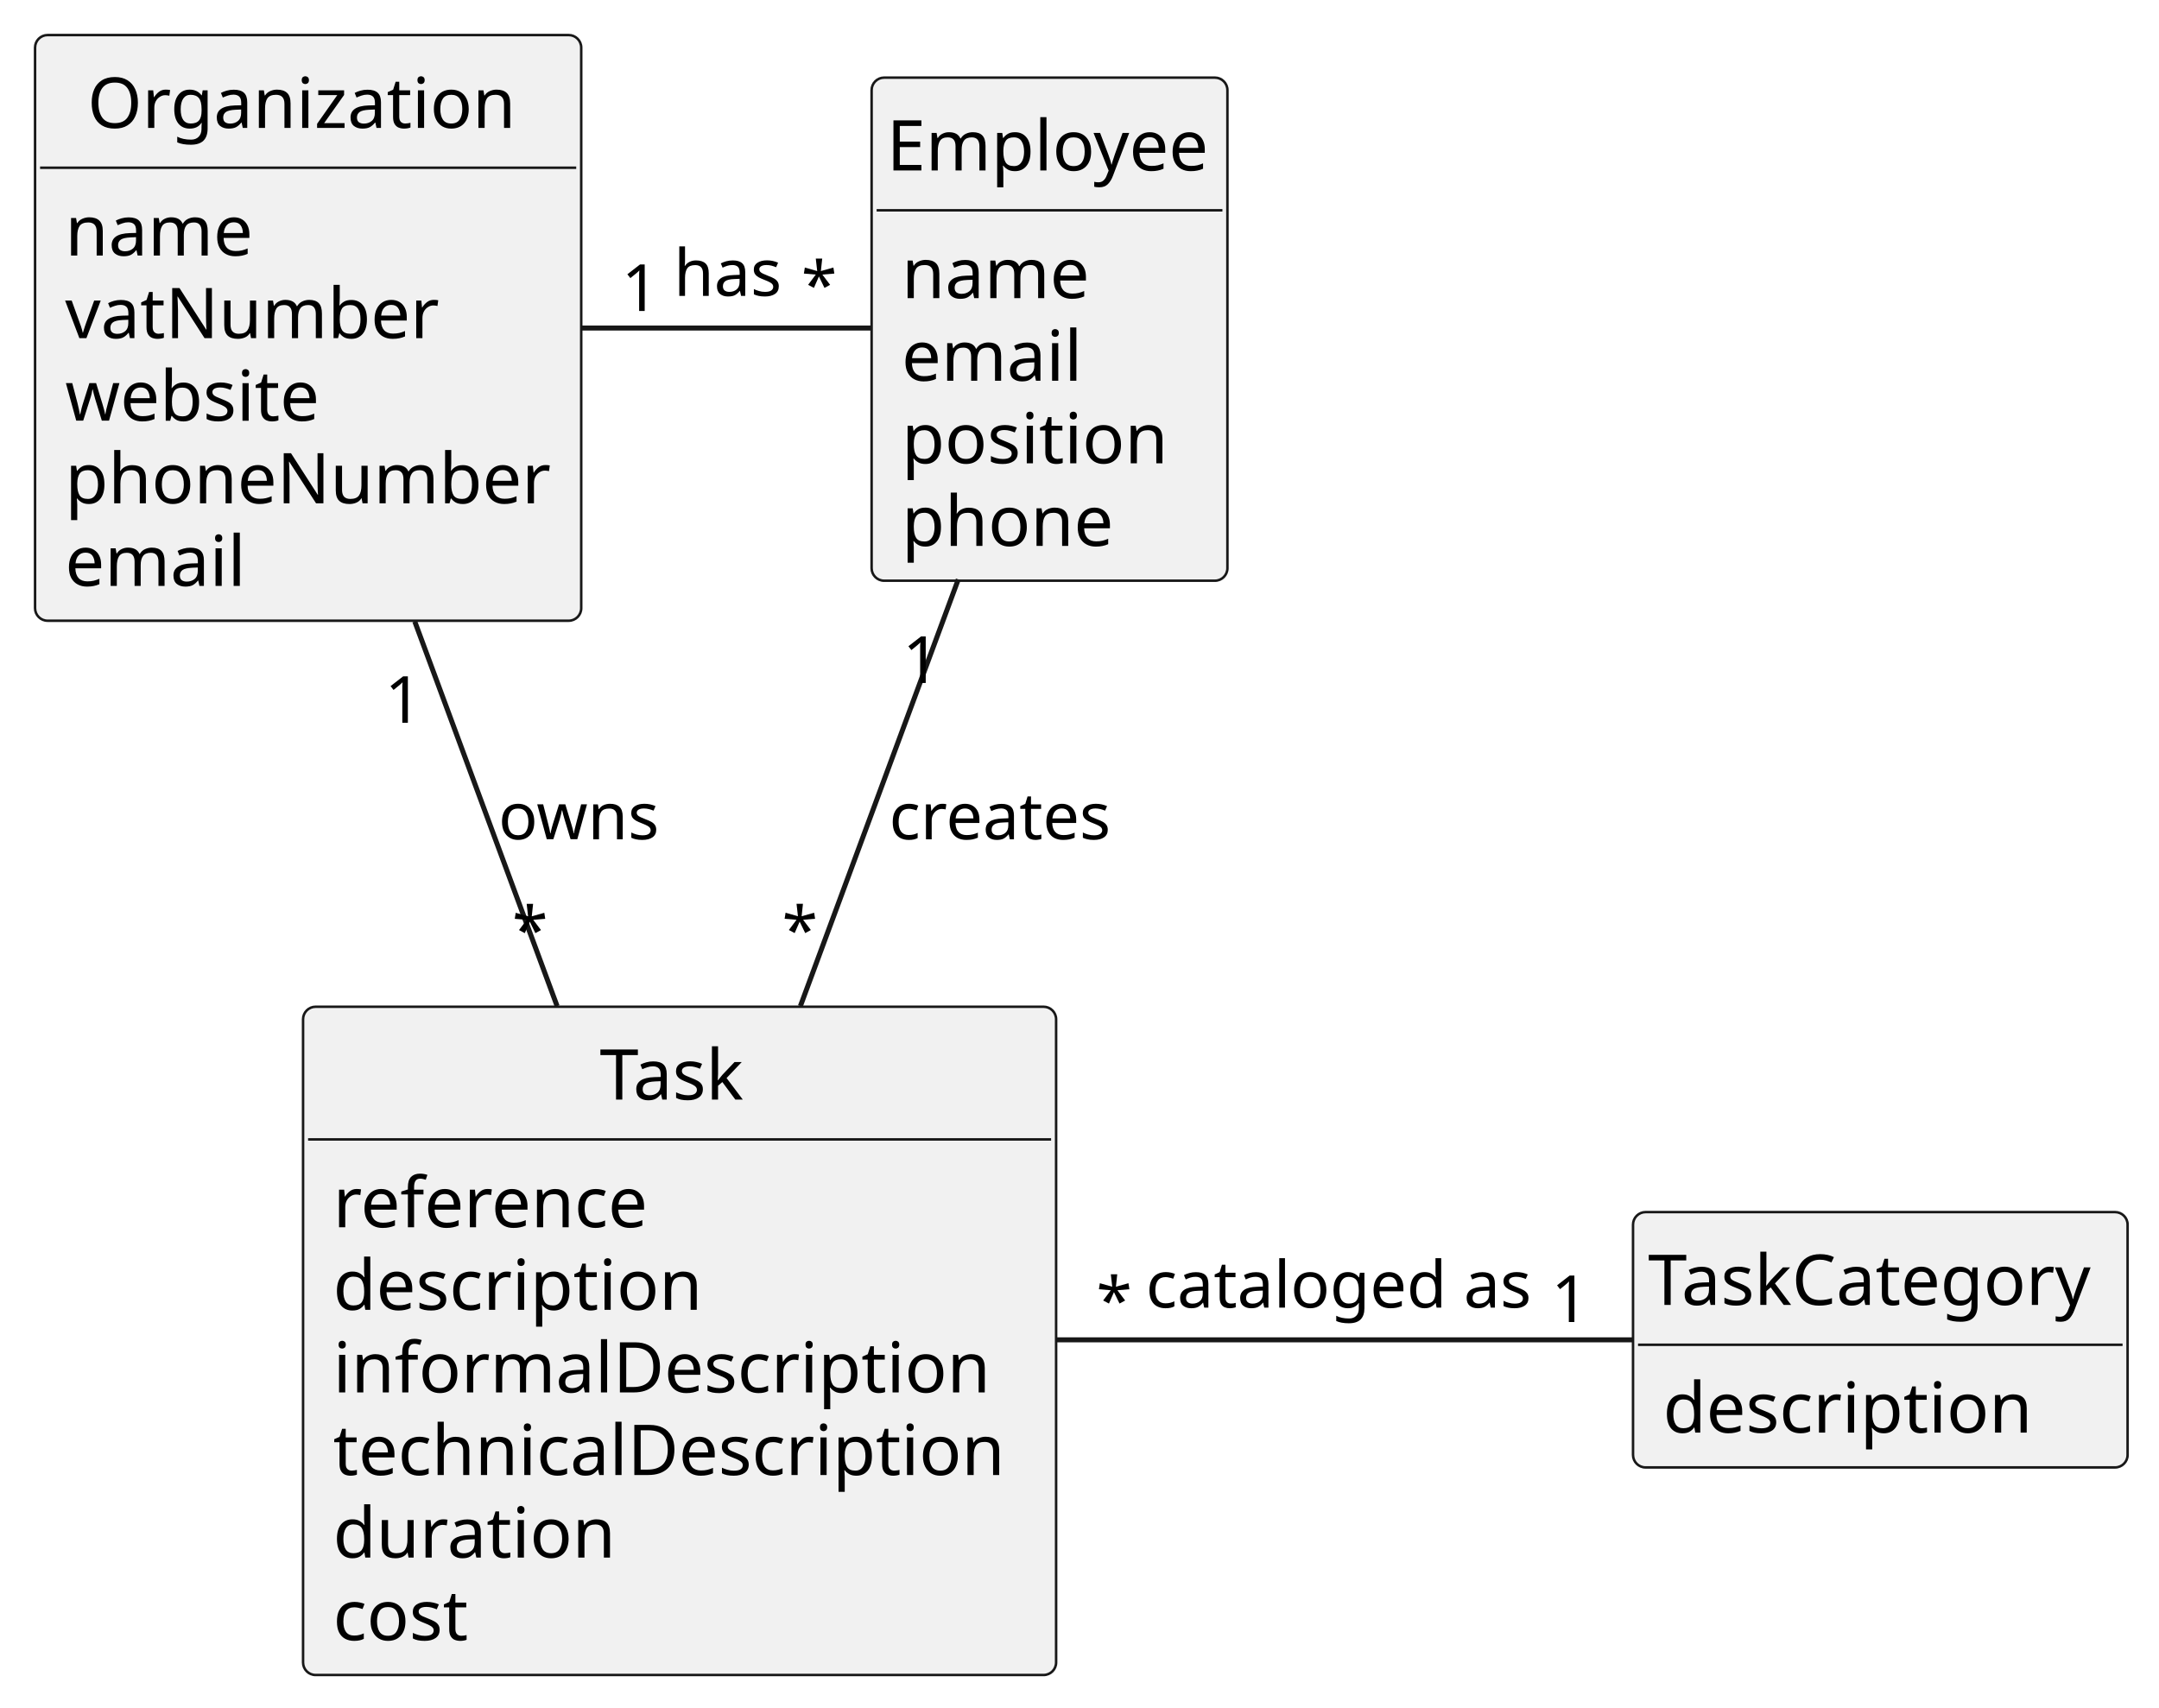
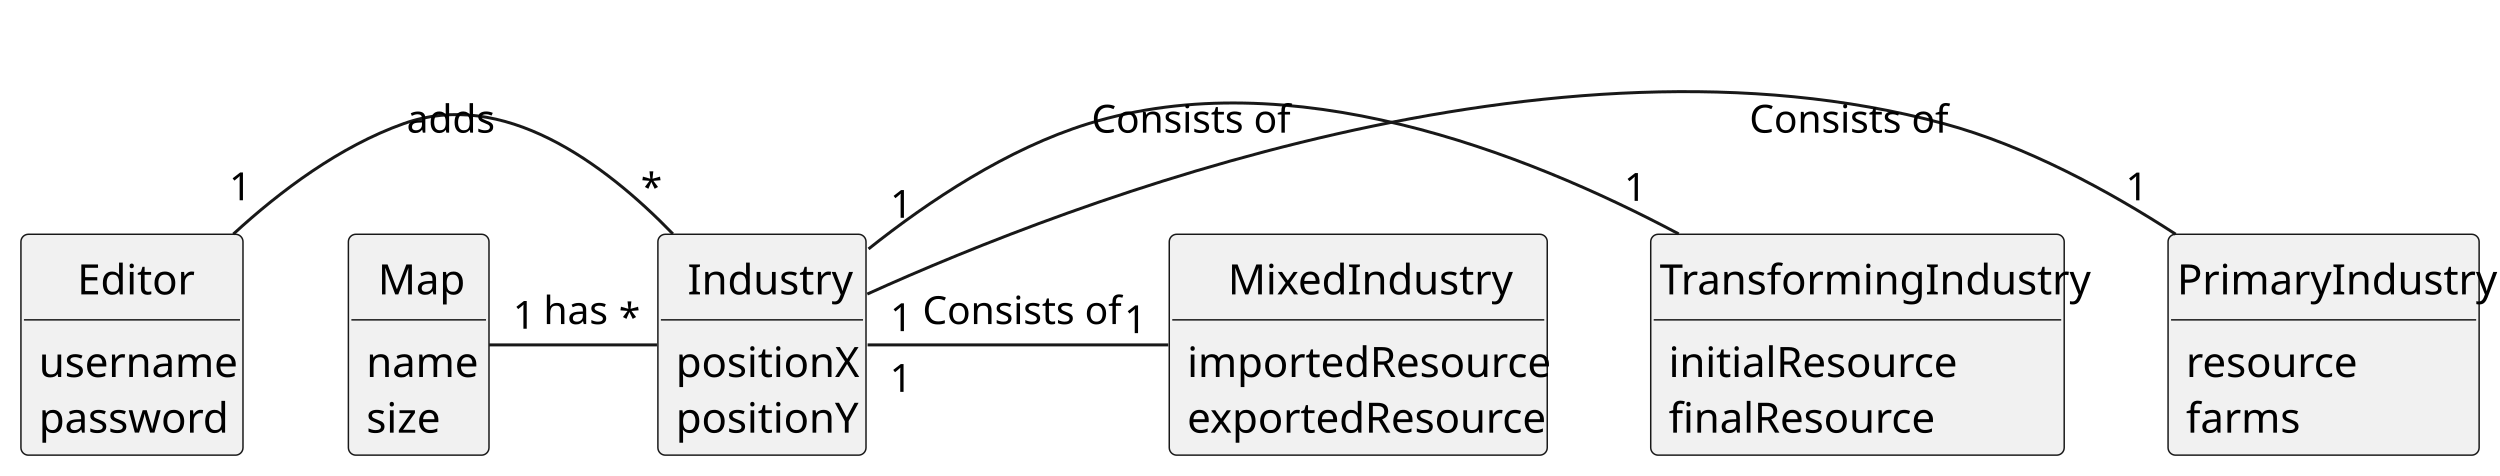
- <svg xmlns="http://www.w3.org/2000/svg" contentStyleType="text/css" height="341px" preserveAspectRatio="none" style="width:431px;height:341px;background:#FFFFFF;" version="1.1" viewBox="0 0 431 341" width="431px" zoomAndPan="magnify">
+ <svg xmlns="http://www.w3.org/2000/svg" contentStyleType="text/css" height="159px" preserveAspectRatio="none" style="width:836px;height:159px;background:#FFFFFF;" version="1.1" viewBox="0 0 836 159" width="836px" zoomAndPan="magnify">
  <defs />
  <g>
-     <g id="elem_Organization">
-       <rect codeLine="14" fill="#F1F1F1" height="116.93" id="Organization" rx="2.5" ry="2.5" style="stroke:#181818;stroke-width:0.5;" width="109.029" x="7" y="7" />
-       <text fill="#000000" font-family="sans-serif" font-size="14" lengthAdjust="spacing" textLength="88.129" x="17.45" y="25.535">Organization</text>
-       <line style="stroke:#181818;stroke-width:0.5;" x1="8" x2="115.029" y1="33.488" y2="33.488" />
-       <text fill="#000000" font-family="sans-serif" font-size="14" lengthAdjust="spacing" textLength="37.29" x="13" y="51.023">name</text>
-       <text fill="#000000" font-family="sans-serif" font-size="14" lengthAdjust="spacing" textLength="74.655" x="13" y="67.512">vatNumber</text>
-       <text fill="#000000" font-family="sans-serif" font-size="14" lengthAdjust="spacing" textLength="51.618" x="13" y="84">website</text>
-       <text fill="#000000" font-family="sans-serif" font-size="14" lengthAdjust="spacing" textLength="97.029" x="13" y="100.488">phoneNumber</text>
-       <text fill="#000000" font-family="sans-serif" font-size="14" lengthAdjust="spacing" textLength="36.695" x="13" y="116.977">email</text>
+     <g id="elem_Map">
+       <rect codeLine="14" fill="#F1F1F1" height="73.863" id="Map" rx="2.5" ry="2.5" style="stroke:#181818;stroke-width:0.5;" width="47.02" x="116.5" y="78.34" />
+       <text fill="#000000" font-family="sans-serif" font-size="14" lengthAdjust="spacing" textLength="27.234" x="126.393" y="98.447">Map</text>
+       <line style="stroke:#181818;stroke-width:0.5;" x1="117.5" x2="162.52" y1="106.961" y2="106.961" />
+       <text fill="#000000" font-family="sans-serif" font-size="14" lengthAdjust="spacing" textLength="35.02" x="122.5" y="126.069">name</text>
+       <text fill="#000000" font-family="sans-serif" font-size="14" lengthAdjust="spacing" textLength="24.896" x="122.5" y="144.69">size</text>
    </g>
-     <g id="elem_Task">
-       <rect codeLine="22" fill="#F1F1F1" height="133.418" id="Task" rx="2.5" ry="2.5" style="stroke:#181818;stroke-width:0.5;" width="150.332" x="60.5" y="201" />
-       <text fill="#000000" font-family="sans-serif" font-size="14" lengthAdjust="spacing" textLength="31.903" x="119.714" y="219.535">Task</text>
-       <line style="stroke:#181818;stroke-width:0.5;" x1="61.5" x2="209.832" y1="227.488" y2="227.488" />
-       <text fill="#000000" font-family="sans-serif" font-size="14" lengthAdjust="spacing" textLength="63.663" x="66.5" y="245.023">reference</text>
-       <text fill="#000000" font-family="sans-serif" font-size="14" lengthAdjust="spacing" textLength="76.077" x="66.5" y="261.512">description</text>
-       <text fill="#000000" font-family="sans-serif" font-size="14" lengthAdjust="spacing" textLength="134.811" x="66.5" y="278">informalDescription</text>
-       <text fill="#000000" font-family="sans-serif" font-size="14" lengthAdjust="spacing" textLength="138.332" x="66.5" y="294.488">technicalDescription</text>
-       <text fill="#000000" font-family="sans-serif" font-size="14" lengthAdjust="spacing" textLength="57.531" x="66.5" y="310.977">duration</text>
-       <text fill="#000000" font-family="sans-serif" font-size="14" lengthAdjust="spacing" textLength="28.144" x="66.5" y="327.465">cost</text>
+     <g id="elem_Industry">
+       <rect codeLine="19" fill="#F1F1F1" height="73.863" id="Industry" rx="2.5" ry="2.5" style="stroke:#181818;stroke-width:0.5;" width="69.593" x="220" y="78.34" />
+       <text fill="#000000" font-family="sans-serif" font-size="14" lengthAdjust="spacing" textLength="49.8" x="229.897" y="98.447">Industry</text>
+       <line style="stroke:#181818;stroke-width:0.5;" x1="221" x2="288.593" y1="106.961" y2="106.961" />
+       <text fill="#000000" font-family="sans-serif" font-size="14" lengthAdjust="spacing" textLength="57.593" x="226" y="126.069">positionX</text>
+       <text fill="#000000" font-family="sans-serif" font-size="14" lengthAdjust="spacing" textLength="57.593" x="226" y="144.69">positionY</text>
    </g>
-     <g id="elem_TaskCategory">
-       <rect codeLine="31" fill="#F1F1F1" height="50.977" id="TaskCategory" rx="2.5" ry="2.5" style="stroke:#181818;stroke-width:0.5;" width="98.73" x="326" y="242" />
-       <text fill="#000000" font-family="sans-serif" font-size="14" lengthAdjust="spacing" textLength="92.73" x="329" y="260.535">TaskCategory</text>
-       <line style="stroke:#181818;stroke-width:0.5;" x1="327" x2="423.729" y1="268.488" y2="268.488" />
-       <text fill="#000000" font-family="sans-serif" font-size="14" lengthAdjust="spacing" textLength="76.077" x="332" y="286.023">description</text>
+     <g id="elem_PrimaryIndustry">
+       <rect codeLine="24" fill="#F1F1F1" height="73.863" id="PrimaryIndustry" rx="2.5" ry="2.5" style="stroke:#181818;stroke-width:0.5;" width="104.02" x="725" y="78.34" />
+       <text fill="#000000" font-family="sans-serif" font-size="14" lengthAdjust="spacing" textLength="98.02" x="728" y="98.447">PrimaryIndustry</text>
+       <line style="stroke:#181818;stroke-width:0.5;" x1="726" x2="828.02" y1="106.961" y2="106.961" />
+       <text fill="#000000" font-family="sans-serif" font-size="14" lengthAdjust="spacing" textLength="54.469" x="731" y="126.069">resource</text>
+       <text fill="#000000" font-family="sans-serif" font-size="14" lengthAdjust="spacing" textLength="35" x="731" y="144.69">farms</text>
    </g>
-     <g id="elem_Employee">
-       <rect codeLine="35" fill="#F1F1F1" height="100.441" id="Employee" rx="2.5" ry="2.5" style="stroke:#181818;stroke-width:0.5;" width="71.03" x="174" y="15.5" />
-       <text fill="#000000" font-family="sans-serif" font-size="14" lengthAdjust="spacing" textLength="65.03" x="177" y="34.035">Employee</text>
-       <line style="stroke:#181818;stroke-width:0.5;" x1="175" x2="244.03" y1="41.988" y2="41.988" />
-       <text fill="#000000" font-family="sans-serif" font-size="14" lengthAdjust="spacing" textLength="37.29" x="180" y="59.523">name</text>
-       <text fill="#000000" font-family="sans-serif" font-size="14" lengthAdjust="spacing" textLength="36.695" x="180" y="76.012">email</text>
-       <text fill="#000000" font-family="sans-serif" font-size="14" lengthAdjust="spacing" textLength="55.166" x="180" y="92.5">position</text>
-       <text fill="#000000" font-family="sans-serif" font-size="14" lengthAdjust="spacing" textLength="42.588" x="180" y="108.988">phone</text>
+     <g id="elem_TransformingIndustry">
+       <rect codeLine="29" fill="#F1F1F1" height="73.863" id="TransformingIndustry" rx="2.5" ry="2.5" style="stroke:#181818;stroke-width:0.5;" width="138.269" x="552" y="78.34" />
+       <text fill="#000000" font-family="sans-serif" font-size="14" lengthAdjust="spacing" textLength="132.269" x="555" y="98.447">TransformingIndustry</text>
+       <line style="stroke:#181818;stroke-width:0.5;" x1="553" x2="689.269" y1="106.961" y2="106.961" />
+       <text fill="#000000" font-family="sans-serif" font-size="14" lengthAdjust="spacing" textLength="91.82" x="558" y="126.069">initialResource</text>
+       <text fill="#000000" font-family="sans-serif" font-size="14" lengthAdjust="spacing" textLength="85.6" x="558" y="144.69">finalResource</text>
    </g>
-     <g id="link_Organization_Employee">
-       <path codeLine="42" d="M116.19,65.5 C135.46,65.5 156.6,65.5 173.89,65.5 " fill="none" id="Organization-Employee" style="stroke:#181818;stroke-width:1.0;" />
-       <text fill="#000000" font-family="sans-serif" font-size="13" lengthAdjust="spacing" textLength="21.874" x="134.5" y="59.068">has</text>
-       <text fill="#000000" font-family="sans-serif" font-size="13" lengthAdjust="spacing" textLength="8.22" x="124.089" y="62.086">1</text>
-       <text fill="#000000" font-family="sans-serif" font-size="13" lengthAdjust="spacing" textLength="6.265" x="159.951" y="61.508">*</text>
+     <g id="elem_MixedIndustry">
+       <rect codeLine="34" fill="#F1F1F1" height="73.863" id="MixedIndustry" rx="2.5" ry="2.5" style="stroke:#181818;stroke-width:0.5;" width="126.399" x="391" y="78.34" />
+       <text fill="#000000" font-family="sans-serif" font-size="14" lengthAdjust="spacing" textLength="87.144" x="410.627" y="98.447">MixedIndustry</text>
+       <line style="stroke:#181818;stroke-width:0.5;" x1="392" x2="516.399" y1="106.961" y2="106.961" />
+       <text fill="#000000" font-family="sans-serif" font-size="14" lengthAdjust="spacing" textLength="114.386" x="397" y="126.069">importedResource</text>
+       <text fill="#000000" font-family="sans-serif" font-size="14" lengthAdjust="spacing" textLength="114.399" x="397" y="144.69">exportedResource</text>
    </g>
-     <g id="link_Organization_Task">
-       <path codeLine="43" d="M82.8,124.08 C91.69,148.08 102.05,176.09 111.22,200.88 " fill="none" id="Organization-Task" style="stroke:#181818;stroke-width:1.0;" />
-       <text fill="#000000" font-family="sans-serif" font-size="13" lengthAdjust="spacing" textLength="32.697" x="99.5" y="167.568">owns</text>
-       <text fill="#000000" font-family="sans-serif" font-size="13" lengthAdjust="spacing" textLength="8.22" x="76.811" y="144.311">1</text>
-       <text fill="#000000" font-family="sans-serif" font-size="13" lengthAdjust="spacing" textLength="6.265" x="102.233" y="190.336">*</text>
+     <g id="elem_Editor">
+       <rect codeLine="39" fill="#F1F1F1" height="73.863" id="Editor" rx="2.5" ry="2.5" style="stroke:#181818;stroke-width:0.5;" width="74.255" x="7" y="78.34" />
+       <text fill="#000000" font-family="sans-serif" font-size="14" lengthAdjust="spacing" textLength="36.572" x="25.841" y="98.447">Editor</text>
+       <line style="stroke:#181818;stroke-width:0.5;" x1="8" x2="80.255" y1="106.961" y2="106.961" />
+       <text fill="#000000" font-family="sans-serif" font-size="14" lengthAdjust="spacing" textLength="62.255" x="13" y="126.069">username</text>
+       <text fill="#000000" font-family="sans-serif" font-size="14" lengthAdjust="spacing" textLength="59.917" x="13" y="144.69">password</text>
    </g>
-     <g id="link_Employee_Task">
-       <path codeLine="45" d="M191.3,115.68 C181.8,141.36 170.05,173.12 159.78,200.87 " fill="none" id="Employee-Task" style="stroke:#181818;stroke-width:1.0;" />
-       <text fill="#000000" font-family="sans-serif" font-size="13" lengthAdjust="spacing" textLength="45.132" x="177.5" y="167.568">creates</text>
-       <text fill="#000000" font-family="sans-serif" font-size="13" lengthAdjust="spacing" textLength="8.22" x="180.191" y="136.35">1</text>
-       <text fill="#000000" font-family="sans-serif" font-size="13" lengthAdjust="spacing" textLength="6.265" x="156.104" y="190.325">*</text>
+     <g id="link_Editor_Industry">
+       <path codeLine="46" d="M78.01,78.29 C93.76,63.82 113.7,48.91 135,41.34 C168.1,29.58 201.79,54.26 225.02,78.22 " fill="none" id="Editor-Industry" style="stroke:#181818;stroke-width:1.0;" />
+       <text fill="#000000" font-family="sans-serif" font-size="13" lengthAdjust="spacing" textLength="28.19" x="136" y="44.368">adds</text>
+       <text fill="#000000" font-family="sans-serif" font-size="13" lengthAdjust="spacing" textLength="7.23" x="76.633" y="66.96">1</text>
+       <text fill="#000000" font-family="sans-serif" font-size="13" lengthAdjust="spacing" textLength="5.059" x="214.276" y="67.16">*</text>
    </g>
-     <g id="link_Task_TaskCategory">
-       <path codeLine="47" d="M210.78,267.5 C248.31,267.5 292.65,267.5 325.86,267.5 " fill="none" id="Task-TaskCategory" style="stroke:#181818;stroke-width:1.0;" />
-       <text fill="#000000" font-family="sans-serif" font-size="13" lengthAdjust="spacing" textLength="79.073" x="228.75" y="261.068">cataloged as</text>
-       <text fill="#000000" font-family="sans-serif" font-size="13" lengthAdjust="spacing" textLength="6.265" x="218.849" y="264.289">*</text>
-       <text fill="#000000" font-family="sans-serif" font-size="13" lengthAdjust="spacing" textLength="8.22" x="309.684" y="263.945">1</text>
+     <g id="link_Map_Industry">
+       <path codeLine="48" d="M163.55,115.34 C179.71,115.34 201.46,115.34 219.69,115.34 " fill="none" id="Map-Industry" style="stroke:#181818;stroke-width:1.0;" />
+       <text fill="#000000" font-family="sans-serif" font-size="13" lengthAdjust="spacing" textLength="20.96" x="181.75" y="108.368">has</text>
+       <text fill="#000000" font-family="sans-serif" font-size="13" lengthAdjust="spacing" textLength="7.23" x="171.527" y="109.934">1</text>
+       <text fill="#000000" font-family="sans-serif" font-size="13" lengthAdjust="spacing" textLength="5.059" x="206.94" y="110.659">*</text>
+     </g>
+     <g id="link_Industry_PrimaryIndustry">
+       <path codeLine="49" d="M290.02,98.33 C359.45,66.9 519.16,6 650,41.34 C677.47,48.76 705.1,63.75 727.55,78.32 " fill="none" id="Industry-PrimaryIndustry" style="stroke:#181818;stroke-width:1.0;" />
+       <text fill="#000000" font-family="sans-serif" font-size="13" lengthAdjust="spacing" textLength="64.302" x="585" y="44.368">Consists of</text>
+       <text fill="#000000" font-family="sans-serif" font-size="13" lengthAdjust="spacing" textLength="7.23" x="297.666" y="110.725">1</text>
+       <text fill="#000000" font-family="sans-serif" font-size="13" lengthAdjust="spacing" textLength="7.23" x="710.807" y="66.995">1</text>
+     </g>
+     <g id="link_Industry_TransformingIndustry">
+       <path codeLine="50" d="M290.43,83.25 C310.47,67.3 336.89,49.67 364,41.34 C431.35,20.64 509.16,50.48 561.36,78.22 " fill="none" id="Industry-TransformingIndustry" style="stroke:#181818;stroke-width:1.0;" />
+       <text fill="#000000" font-family="sans-serif" font-size="13" lengthAdjust="spacing" textLength="64.302" x="365" y="44.368">Consists of</text>
+       <text fill="#000000" font-family="sans-serif" font-size="13" lengthAdjust="spacing" textLength="7.23" x="297.666" y="72.834">1</text>
+       <text fill="#000000" font-family="sans-serif" font-size="13" lengthAdjust="spacing" textLength="7.23" x="543.11" y="67.16">1</text>
+     </g>
+     <g id="link_Industry_MixedIndustry">
+       <path codeLine="51" d="M290.12,115.34 C317.9,115.34 357.42,115.34 390.69,115.34 " fill="none" id="Industry-MixedIndustry" style="stroke:#181818;stroke-width:1.0;" />
+       <text fill="#000000" font-family="sans-serif" font-size="13" lengthAdjust="spacing" textLength="64.302" x="308.5" y="108.368">Consists of</text>
+       <text fill="#000000" font-family="sans-serif" font-size="13" lengthAdjust="spacing" textLength="7.23" x="297.543" y="131.029">1</text>
+       <text fill="#000000" font-family="sans-serif" font-size="13" lengthAdjust="spacing" textLength="7.23" x="375.955" y="111.41">1</text>
    </g>
  </g>
</svg>
